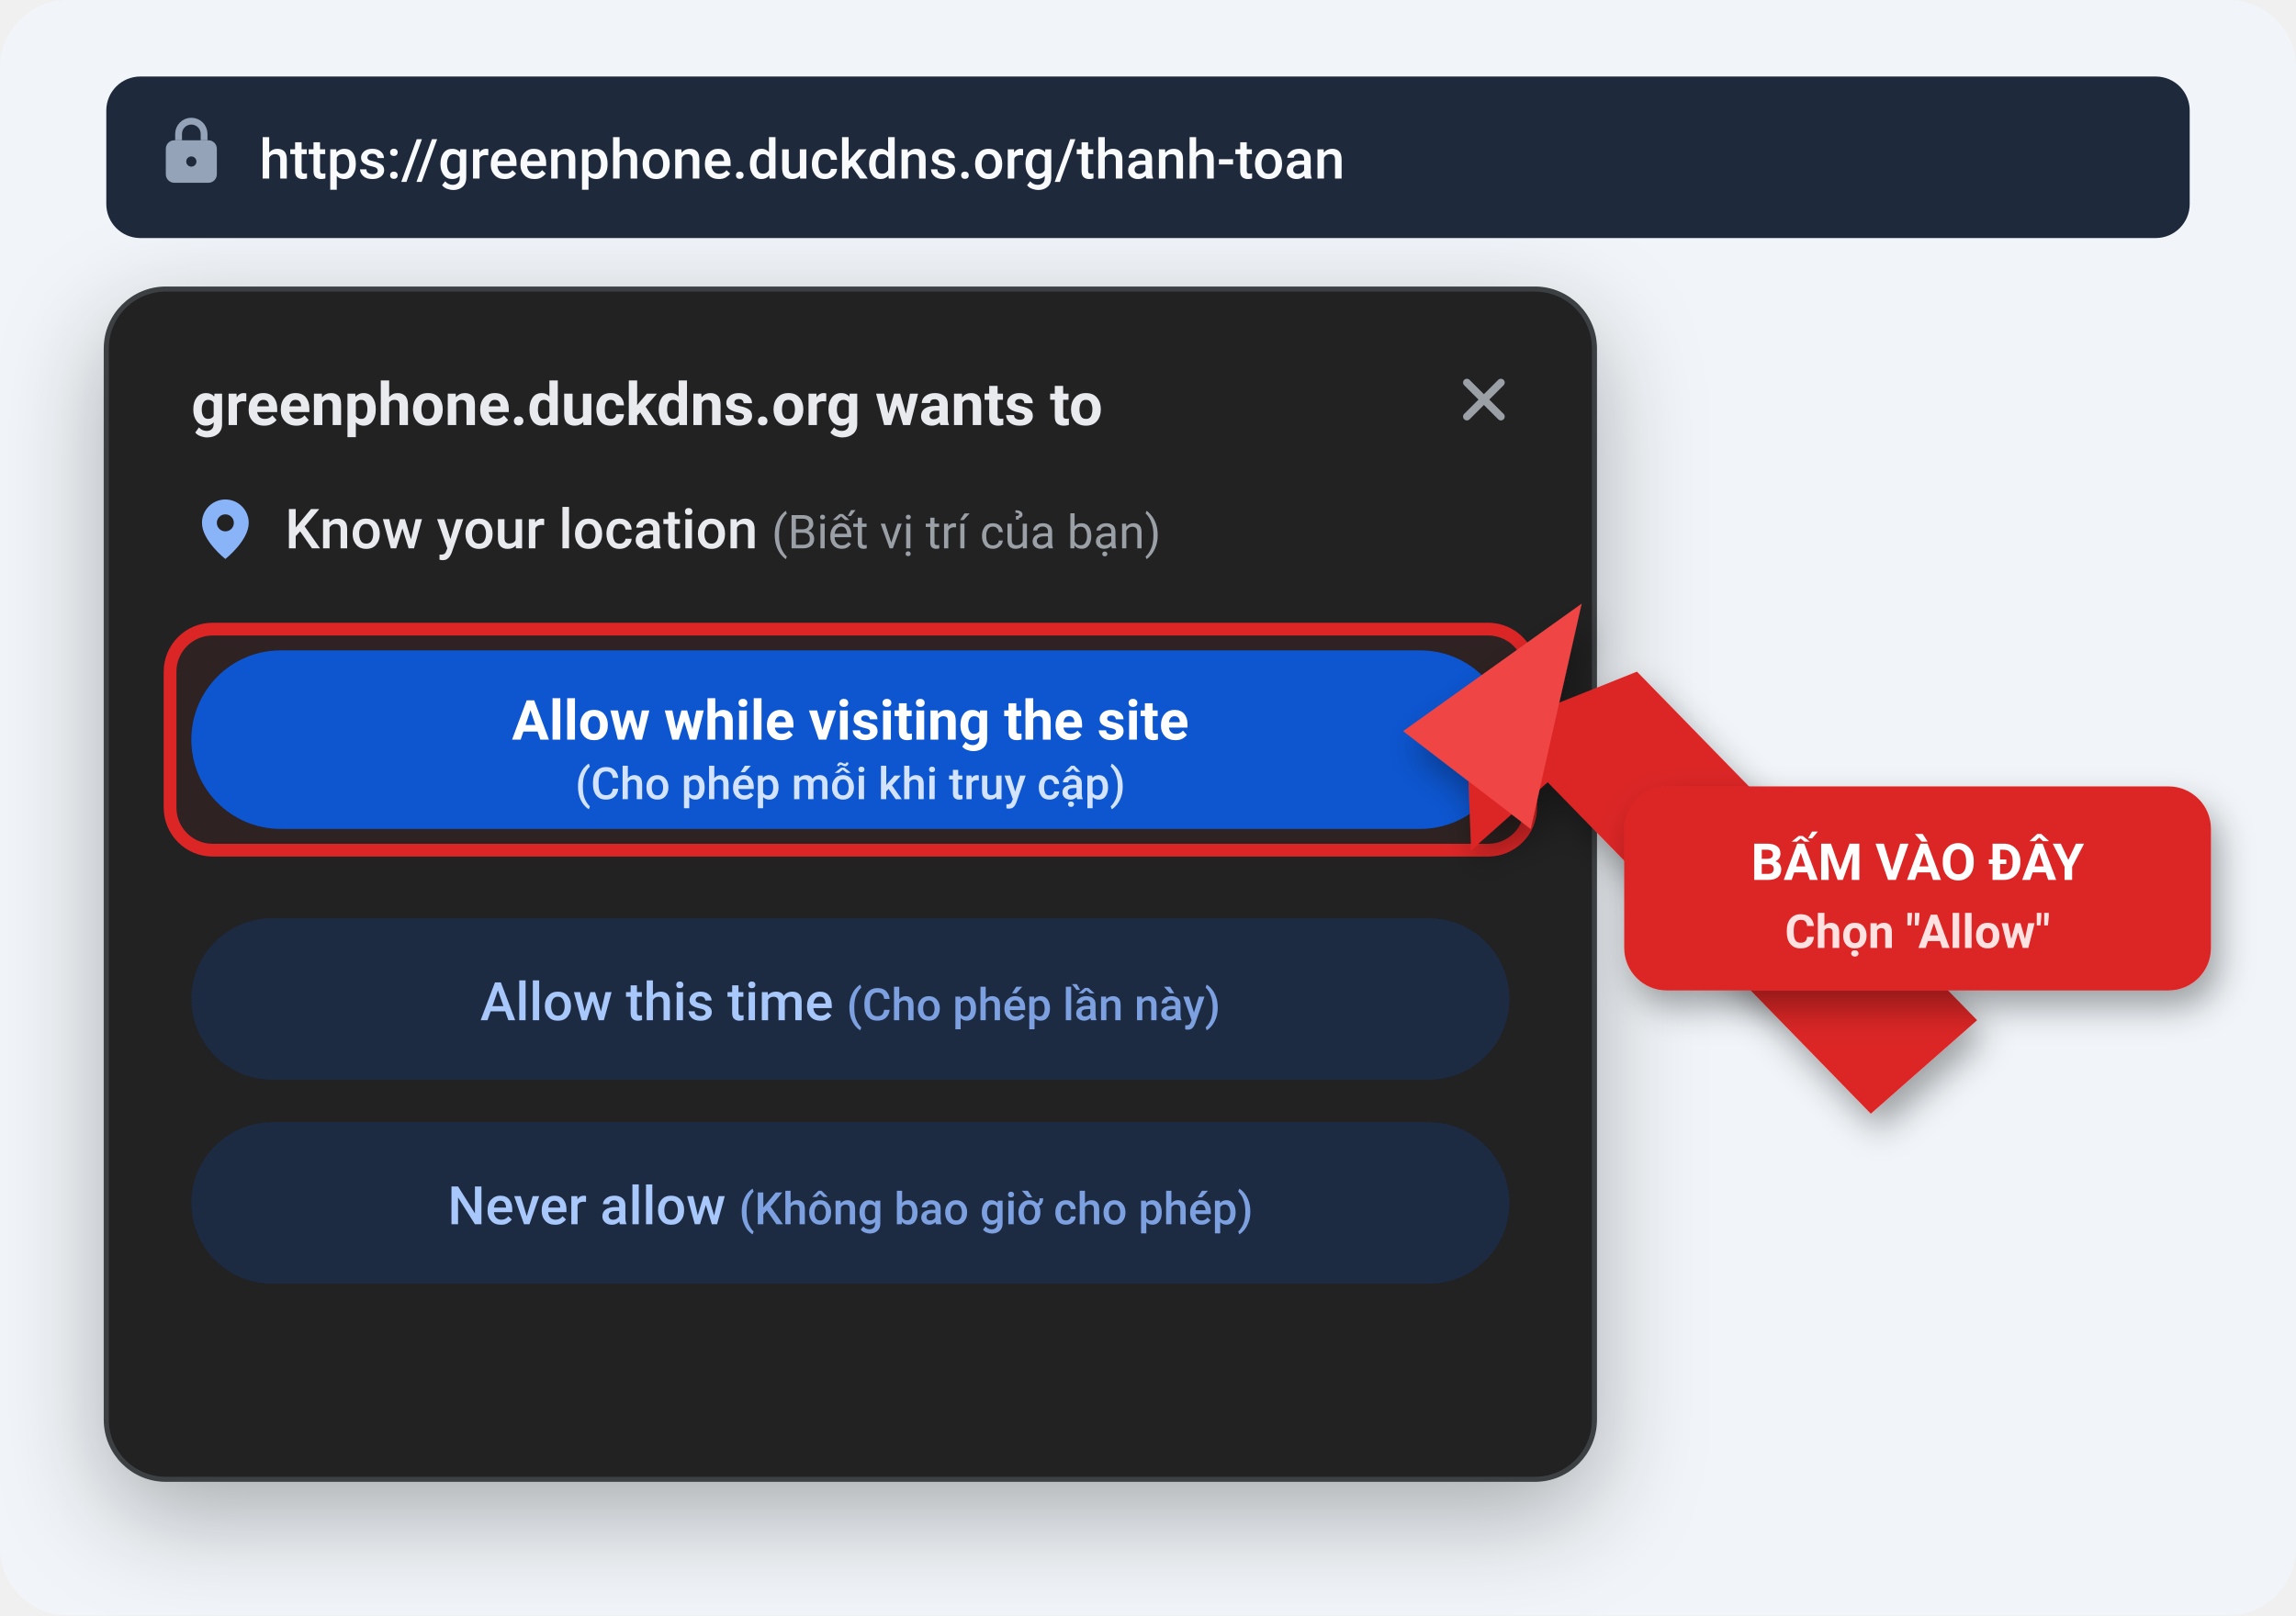
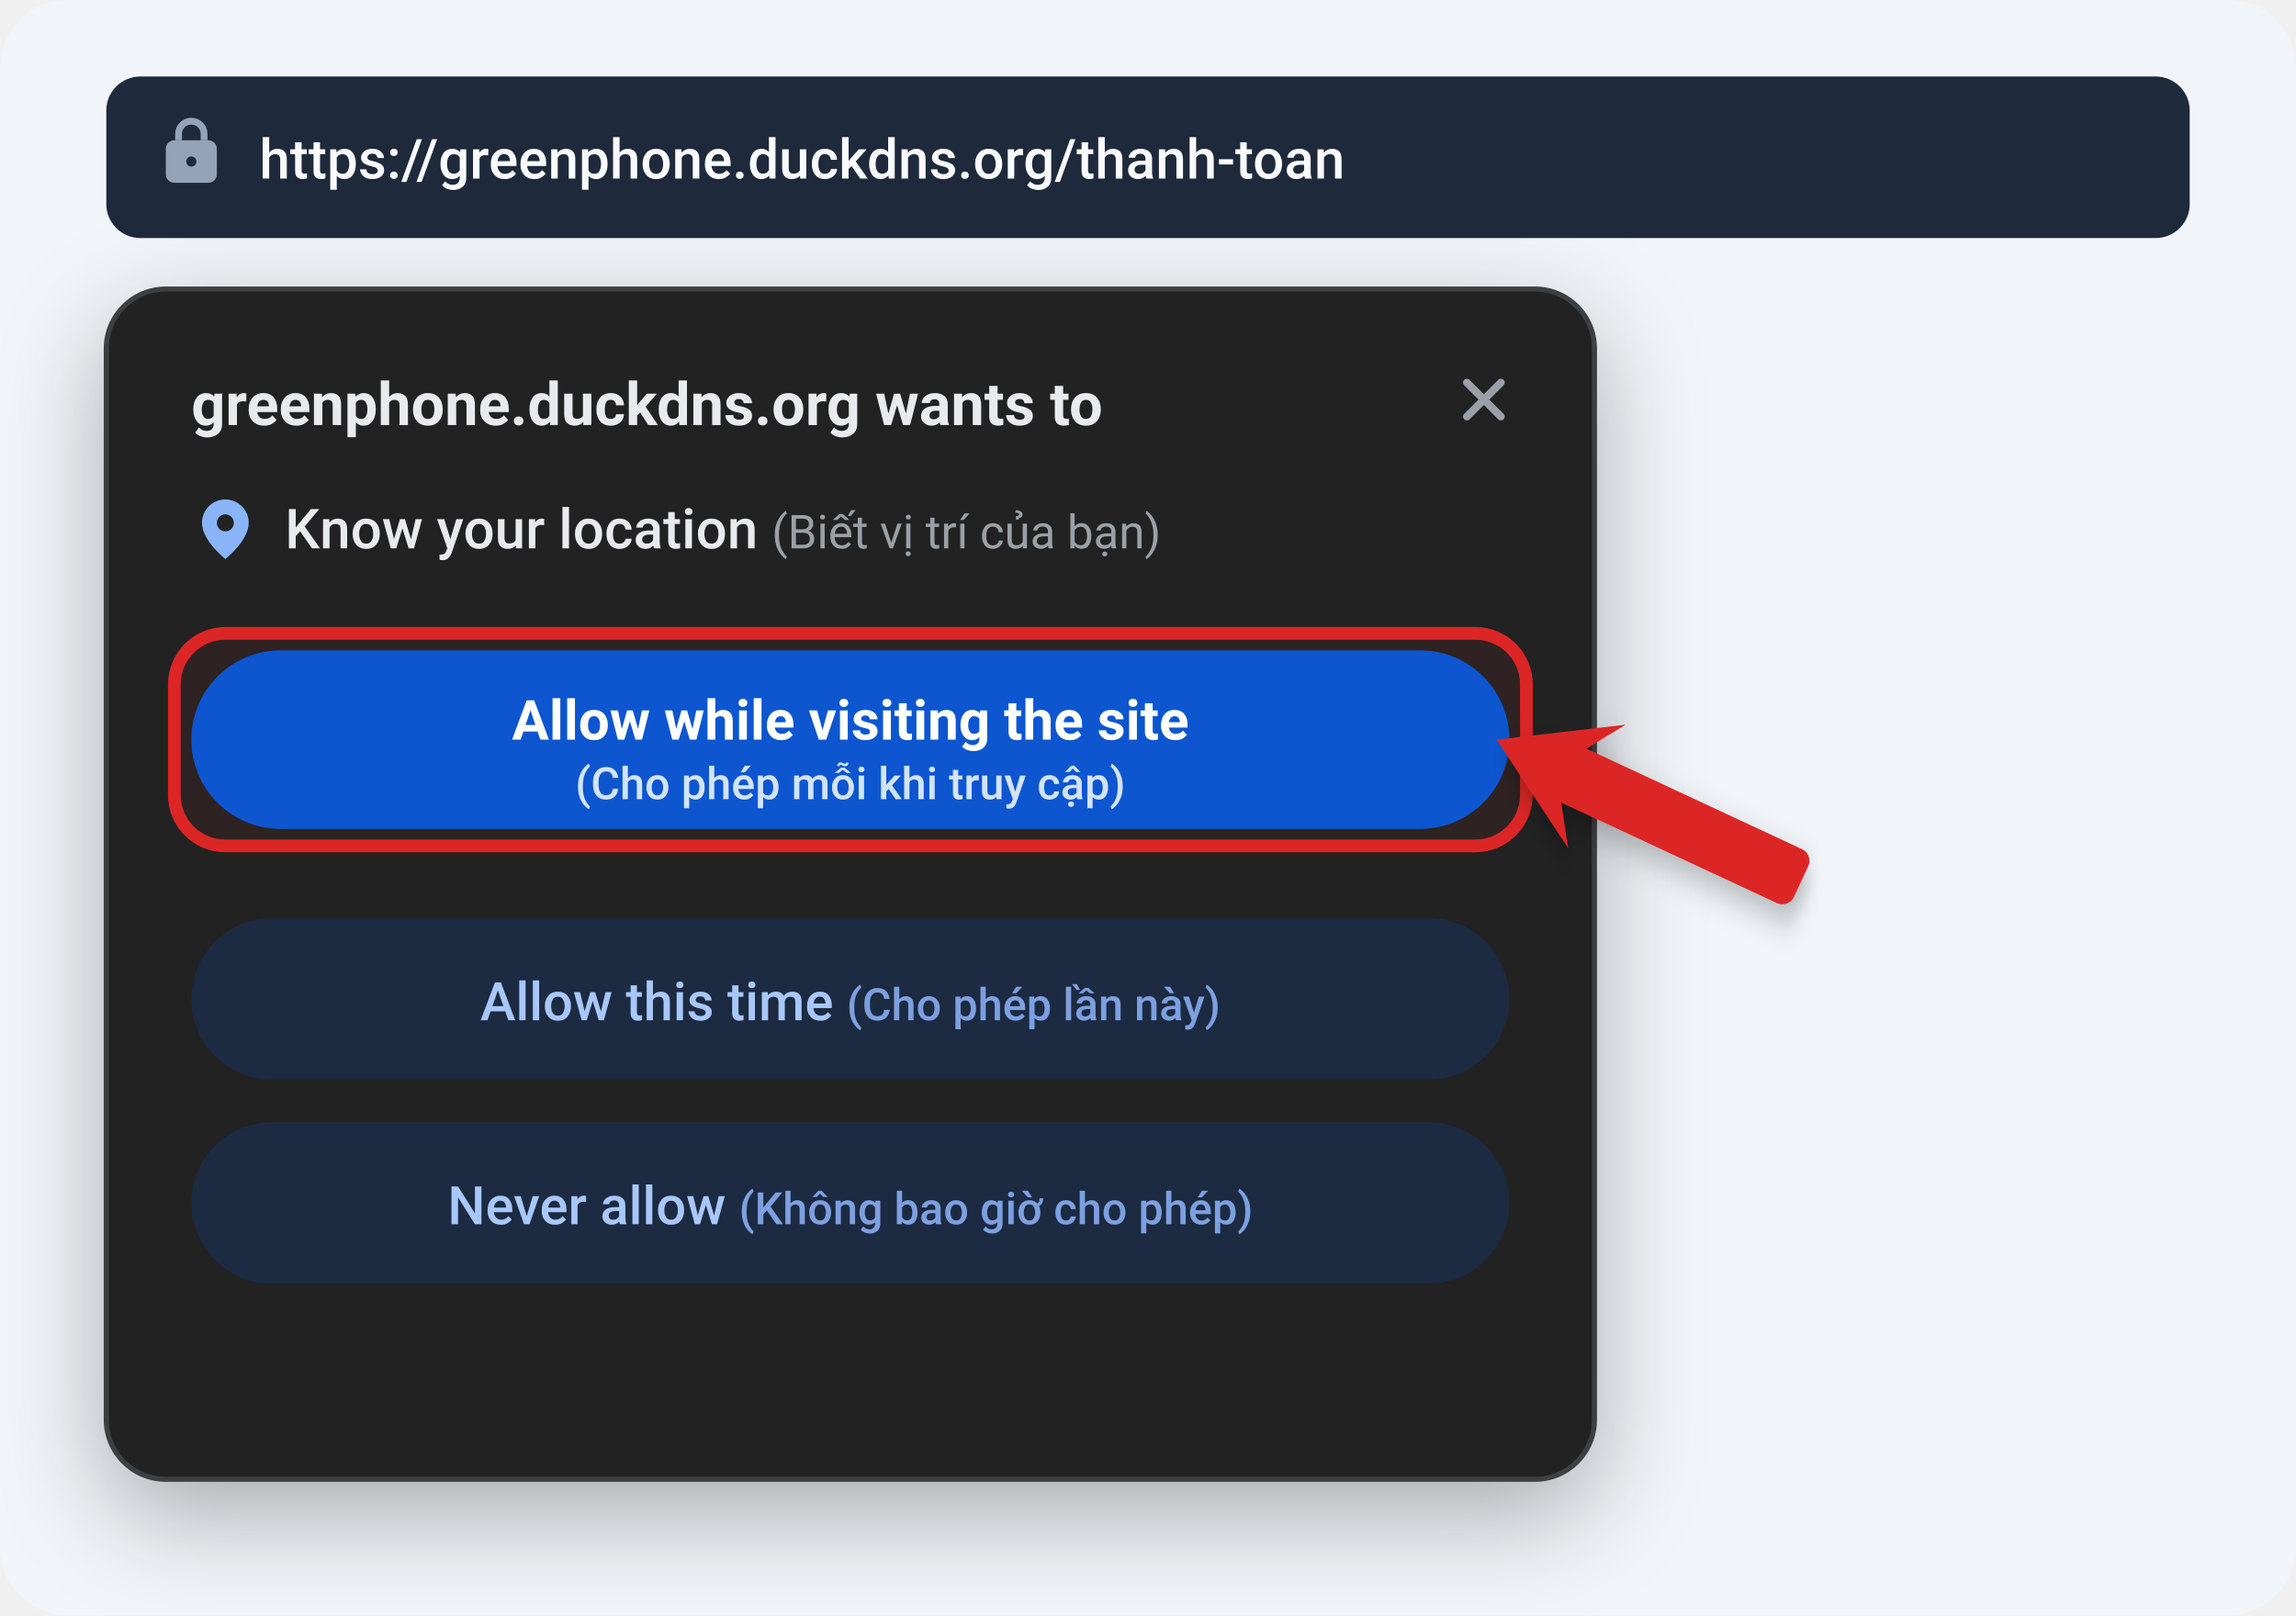
<svg xmlns="http://www.w3.org/2000/svg" viewBox="0 0 540 380" width="100%" height="100%" fill="none">
  <defs>
    <filter id="prompt-shadow" x="-10%" y="-10%" width="125%" height="125%" filterUnits="userSpaceOnUse">
      <feDropShadow dx="0" dy="8" stdDeviation="12" flood-color="#000000" flood-opacity="0.3" />
    </filter>
-     <filter id="arrow-shadow" x="-20%" y="-20%" width="140%" height="140%" filterUnits="userSpaceOnUse">
-       <feDropShadow dx="2" dy="4" stdDeviation="4" flood-color="#000000" flood-opacity="0.35" />
+     <filter id="arrow-shadow" x="-30%" y="-30%" width="160%" height="160%" filterUnits="userSpaceOnUse">
+       <feDropShadow dx="2" dy="3" stdDeviation="3" flood-color="#000000" flood-opacity="0.25" />
    </filter>
  </defs>
  <rect width="540" height="380" rx="16" fill="#f1f5f9" />
  <g transform="translate(25, 18)">
    <rect width="490" height="38" rx="8" fill="#1e293b" />
    <g transform="translate(14, 11)">
      <rect x="0" y="4" width="12" height="10" rx="2" fill="#94a3b8" />
      <path d="M3 4V2.5a3 3 0 0 1 6 0V4" stroke="#94a3b8" stroke-width="1.6" fill="none" />
      <circle cx="6" cy="9" r="1.2" fill="#1e293b" />
    </g>
    <text x="36" y="24" fill="#f8fafc" font-family="-apple-system, BlinkMacSystemFont, 'Segoe UI', Roboto, sans-serif" font-size="13" font-weight="500">
      https://greenphone.duckdns.org/thanh-toan
    </text>
  </g>
  <g transform="translate(25, 68)" filter="url(#prompt-shadow)">
    <rect width="350" height="280" rx="14" fill="#202124" stroke="#3c4043" stroke-width="1.2" />
    <text x="20" y="32" fill="#e8eaed" font-family="-apple-system, BlinkMacSystemFont, 'Segoe UI', Roboto, sans-serif" font-size="14" font-weight="600">
      greenphone.duckdns.org wants to
    </text>
    <g transform="translate(318, 20)">
      <circle cx="6" cy="6" r="10" fill="transparent" />
      <path d="M2 2L10 10M10 2L2 10" stroke="#9aa0a6" stroke-width="1.8" stroke-linecap="round" />
    </g>
    <g transform="translate(20, 48)">
      <path d="M8 1.5C4.96 1.5 2.5 3.96 2.5 7c0 4.2 5.5 8.5 5.5 8.5s5.5-4.3 5.5-8.5c0-3.04-2.46-5.5-5.5-5.5zm0 7.5a2 2 0 1 1 0-4 2 2 0 0 1 0 4z" fill="#8ab4f8" />
      <text x="22" y="13" fill="#e8eaed" font-family="-apple-system, BlinkMacSystemFont, 'Segoe UI', Roboto, sans-serif" font-size="13" font-weight="500">
        Know your location <tspan fill="#9aa0a6" font-size="11" font-weight="normal">(Biết vị trí của bạn)</tspan>
      </text>
    </g>
-     <rect x="15" y="80" width="320" height="52" rx="10" fill="#dc2626" fill-opacity="0.08" stroke="#dc2626" stroke-width="3" stroke-linecap="round" stroke-linejoin="round" />
+     <rect x="16" y="81" width="318" height="50" rx="12" fill="#dc2626" fill-opacity="0.08" stroke="#dc2626" stroke-width="3" stroke-linecap="round" stroke-linejoin="round" />
    <rect x="20" y="85" width="310" height="42" rx="21" fill="#0b57d0" />
    <text x="175" y="106" text-anchor="middle" fill="#ffffff" font-family="-apple-system, BlinkMacSystemFont, 'Segoe UI', Roboto, sans-serif" font-size="13" font-weight="600">
      Allow while visiting the site
    </text>
    <text x="175" y="120" text-anchor="middle" fill="#d3e3fd" font-family="-apple-system, BlinkMacSystemFont, 'Segoe UI', Roboto, sans-serif" font-size="10.5" font-weight="500">
      (Cho phép mỗi khi truy cập)
    </text>
    <rect x="20" y="148" width="310" height="38" rx="19" fill="#1f2b42" />
    <text x="175" y="172" text-anchor="middle" fill="#a8c7fa" font-family="-apple-system, BlinkMacSystemFont, 'Segoe UI', Roboto, sans-serif" font-size="12.5" font-weight="500">
      Allow this time <tspan fill="#7ba0e0" font-size="10.5">(Cho phép lần này)</tspan>
    </text>
    <rect x="20" y="196" width="310" height="38" rx="19" fill="#1f2b42" />
    <text x="175" y="220" text-anchor="middle" fill="#a8c7fa" font-family="-apple-system, BlinkMacSystemFont, 'Segoe UI', Roboto, sans-serif" font-size="12.5" font-weight="500">
      Never allow <tspan fill="#7ba0e0" font-size="10.5">(Không bao giờ cho phép)</tspan>
    </text>
  </g>
-   <g filter="url(#arrow-shadow)">
-     <path d="M345 174 L385 158 L465 240 L440 262 L364 184 L346 200 Z" fill="#dc2626" />
-     <polygon points="330,172 372,142 360,195" fill="#ef4444" />
-   </g>
-   <g transform="translate(382, 185)" filter="url(#arrow-shadow)">
-     <rect width="138" height="48" rx="10" fill="#dc2626" />
-     <text x="69" y="22" text-anchor="middle" fill="#ffffff" font-family="-apple-system, BlinkMacSystemFont, 'Segoe UI', Roboto, sans-serif" font-size="12" font-weight="bold">
-       BẤM VÀO ĐÂY
-     </text>
-     <text x="69" y="38" text-anchor="middle" fill="#fee2e2" font-family="-apple-system, BlinkMacSystemFont, 'Segoe UI', Roboto, sans-serif" font-size="11" font-weight="600">
-       Chọn "Allow"
-     </text>
+   <g transform="translate(352, 174) rotate(25)" filter="url(#arrow-shadow)">
+     <path d="M 0 0 L 26 -16 L 20 -7 L 76 -7 A 3 3 0 0 1 79 -4 L 79 4 A 3 3 0 0 1 76 7 L 20 7 L 26 16 Z" fill="#dc2626" />
  </g>
</svg>
